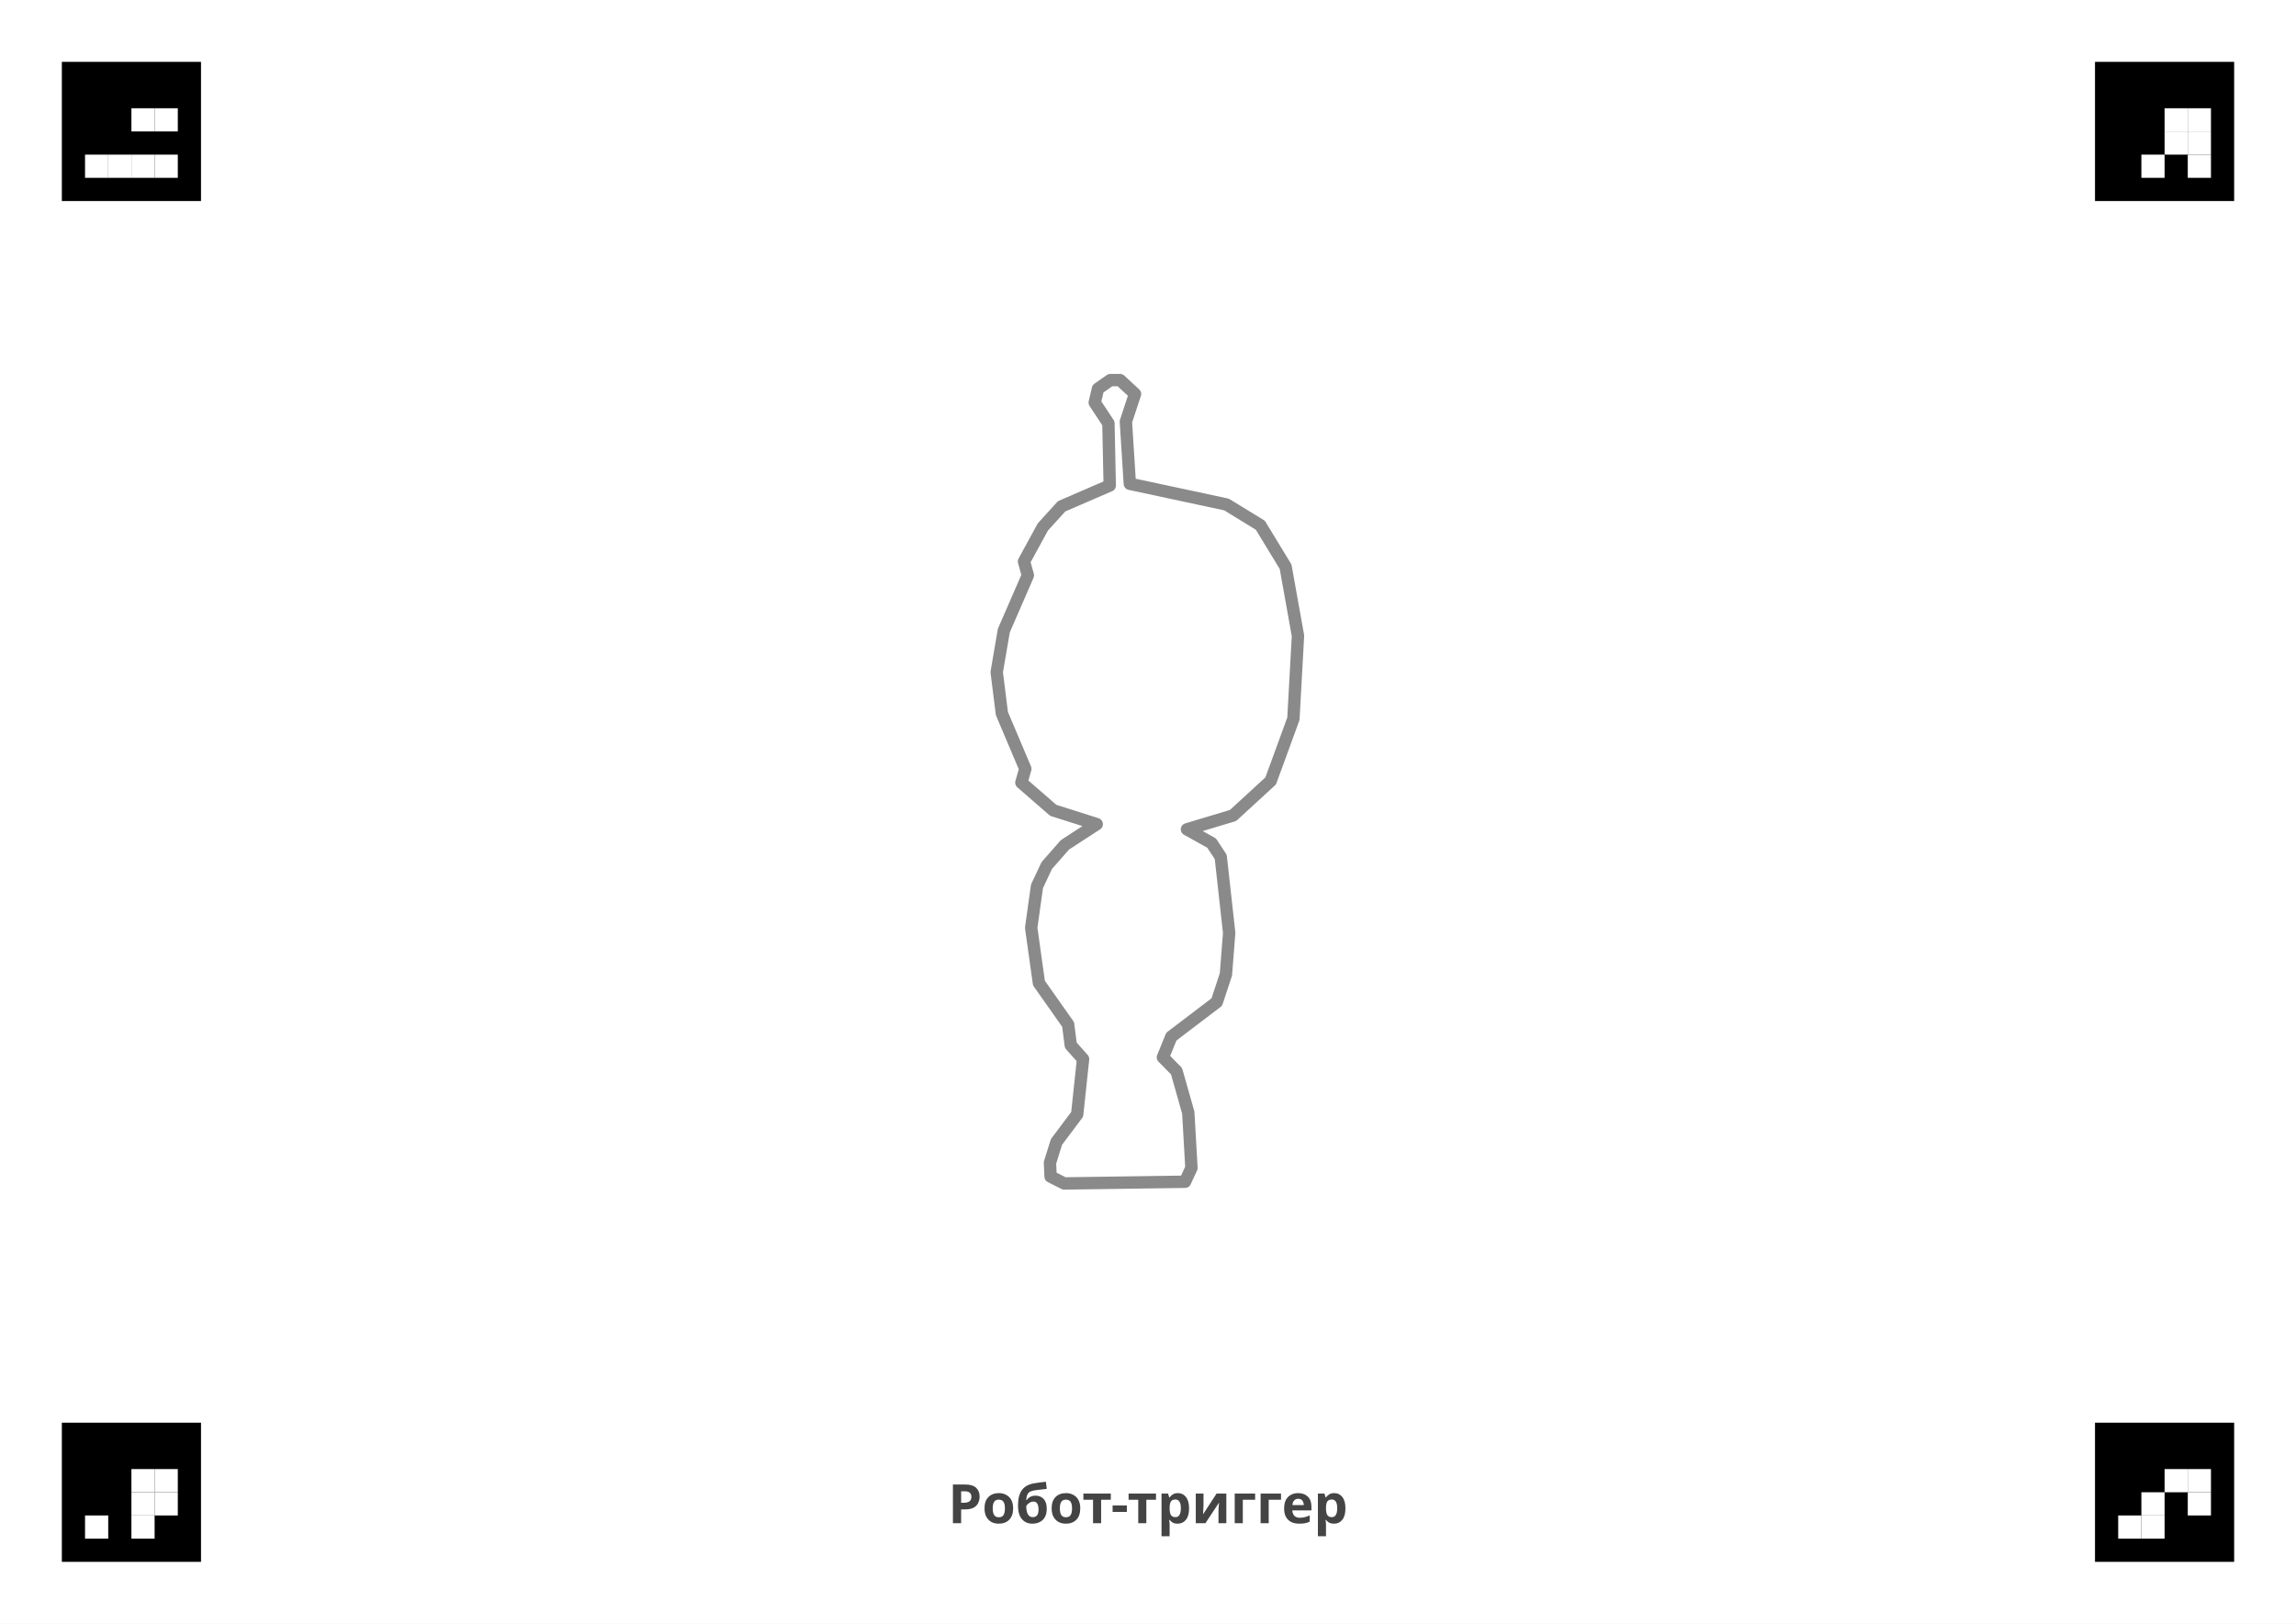
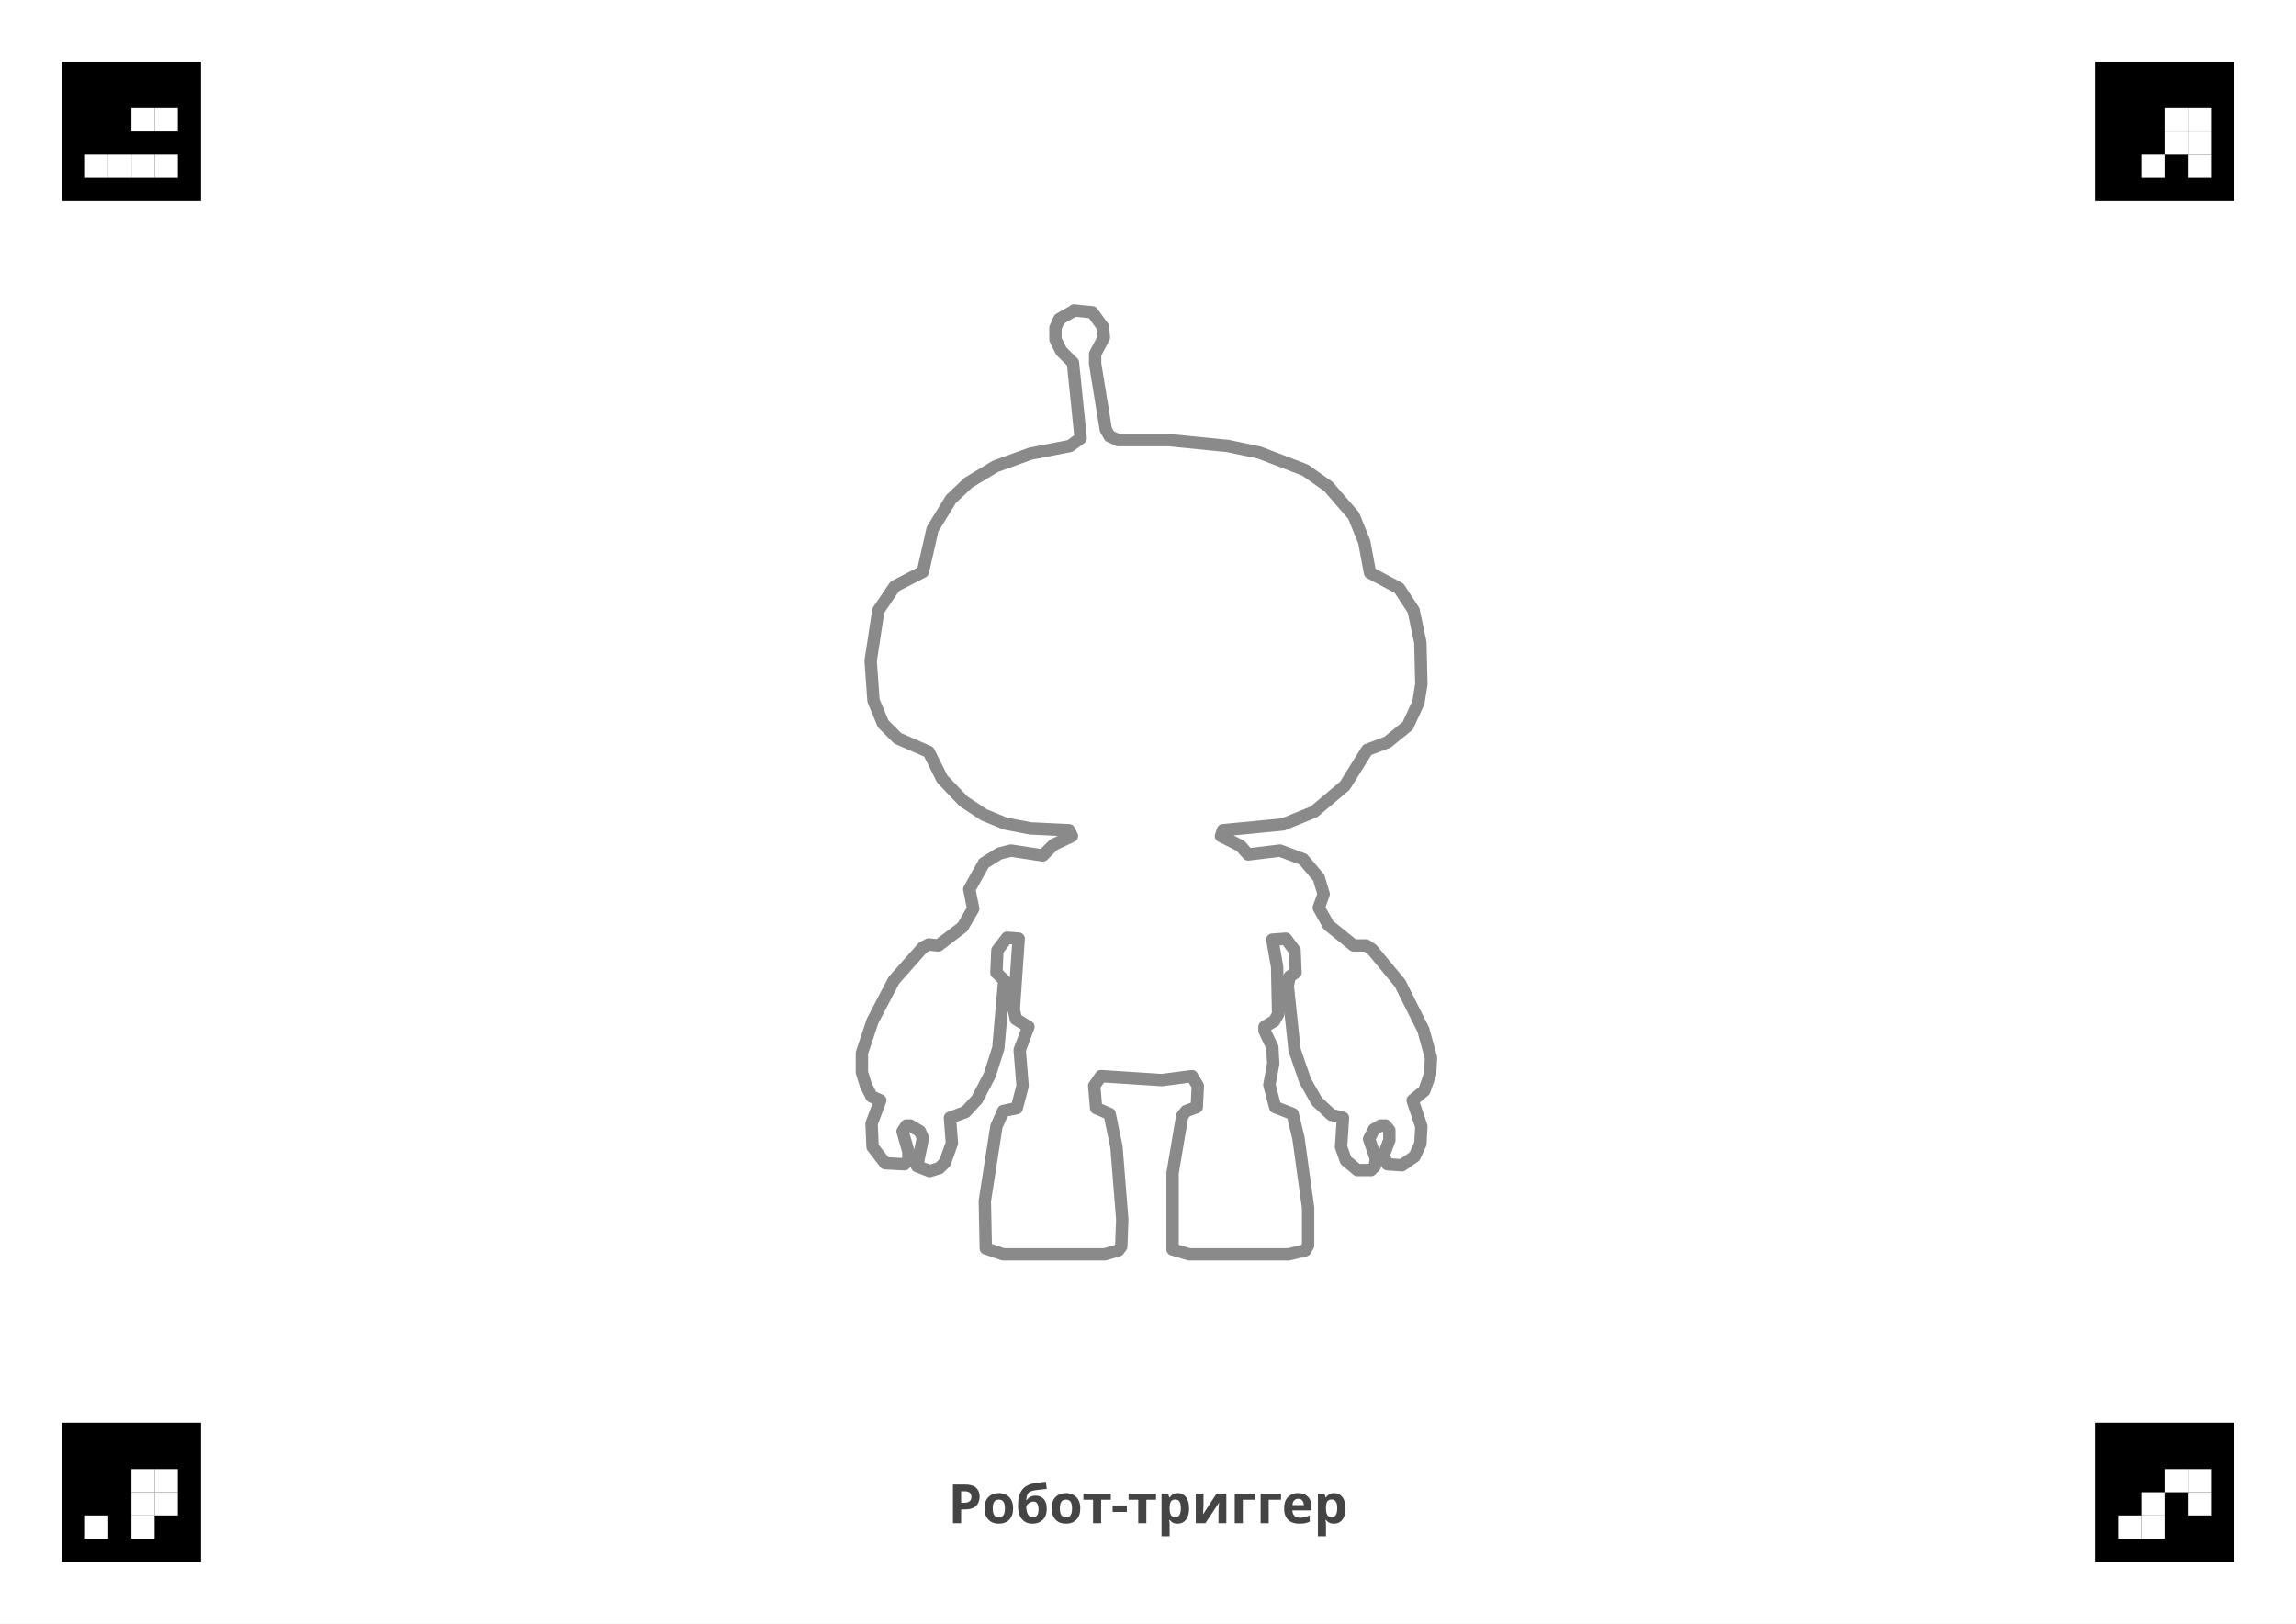
<svg xmlns="http://www.w3.org/2000/svg" width="297mm" height="210mm" viewBox="0 0 297 210">
  <rect width="297" height="210" fill="#fff" />
  <rect x="8" y="8" width="18" height="18" fill="#000" />
  <rect x="17.00" y="14.00" width="3" height="3" fill="#fff" />
  <rect x="20.00" y="14.00" width="3" height="3" fill="#fff" />
  <rect x="11.00" y="20.00" width="3" height="3" fill="#fff" />
  <rect x="14.00" y="20.00" width="3" height="3" fill="#fff" />
  <rect x="17.00" y="20.00" width="3" height="3" fill="#fff" />
  <rect x="20.00" y="20.00" width="3" height="3" fill="#fff" />
  <rect x="271" y="8" width="18" height="18" fill="#000" />
  <rect x="280.00" y="14.00" width="3" height="3" fill="#fff" />
  <rect x="283.00" y="14.00" width="3" height="3" fill="#fff" />
  <rect x="280.00" y="17.00" width="3" height="3" fill="#fff" />
  <rect x="283.00" y="17.00" width="3" height="3" fill="#fff" />
  <rect x="277.00" y="20.00" width="3" height="3" fill="#fff" />
  <rect x="283.00" y="20.00" width="3" height="3" fill="#fff" />
  <rect x="8" y="184" width="18" height="18" fill="#000" />
  <rect x="17.00" y="190.00" width="3" height="3" fill="#fff" />
  <rect x="20.00" y="190.00" width="3" height="3" fill="#fff" />
  <rect x="17.00" y="193.00" width="3" height="3" fill="#fff" />
  <rect x="20.00" y="193.00" width="3" height="3" fill="#fff" />
  <rect x="11.00" y="196.00" width="3" height="3" fill="#fff" />
  <rect x="17.00" y="196.00" width="3" height="3" fill="#fff" />
  <rect x="271" y="184" width="18" height="18" fill="#000" />
  <rect x="280.00" y="190.00" width="3" height="3" fill="#fff" />
  <rect x="283.00" y="190.00" width="3" height="3" fill="#fff" />
  <rect x="277.00" y="193.00" width="3" height="3" fill="#fff" />
  <rect x="283.00" y="193.00" width="3" height="3" fill="#fff" />
  <rect x="274.00" y="196.00" width="3" height="3" fill="#fff" />
  <rect x="277.00" y="196.00" width="3" height="3" fill="#fff" />
-   <path d="M137.66 153.06 L135.90 152.17 L135.82 150.38 L136.66 147.69 L139.34 144.12 L140.10 136.97 L138.51 135.19 L138.17 132.50 L134.39 127.14 L133.39 119.99 L134.14 114.63 L135.40 111.95 L137.75 109.27 L141.87 106.59 L136.24 104.80 L132.12 101.22 L132.63 99.44 L129.60 92.28 L128.93 86.93 L129.85 81.56 L132.96 74.41 L132.46 72.62 L134.90 68.15 L137.33 65.48 L143.55 62.79 L143.38 54.75 L141.61 52.07 L142.03 50.28 L143.63 49.16 L144.89 49.16 L146.82 50.95 L145.64 54.53 L146.15 62.57 L158.66 65.25 L163.03 67.93 L166.30 73.30 L167.90 82.23 L167.31 92.96 L164.37 101.00 L159.50 105.47 L153.54 107.26 L156.73 109.04 L157.91 110.83 L159.00 120.66 L158.58 126.02 L157.40 129.60 L151.52 134.07 L150.43 136.75 L152.19 138.54 L153.71 143.90 L154.12 151.05 L153.29 152.84 Z" fill="#fff" stroke="#8a8a8a" stroke-width="1.6" stroke-linejoin="round" />
+   <path d="M138.91 40.15 L141.29 40.39 L142.67 42.28 L142.79 43.65 L141.66 45.78 L141.66 47.03 L143.04 55.55 L143.54 56.42 L144.67 56.93 L151.30 56.93 L158.82 57.68 L162.95 58.55 L168.84 60.81 L171.84 62.93 L175.10 66.69 L176.47 70.07 L177.22 74.08 L180.98 76.08 L182.86 78.96 L183.73 83.09 L183.86 88.48 L183.48 90.86 L182.10 93.86 L179.48 95.99 L176.85 96.99 L173.97 101.62 L169.96 105.00 L165.95 106.63 L158.19 107.38 L157.94 108.13 L160.45 109.39 L161.45 110.51 L165.58 110.01 L168.58 111.14 L170.59 113.52 L171.22 115.64 L170.59 117.40 L171.84 119.65 L175.10 122.28 L176.72 122.28 L177.47 122.78 L181.10 127.17 L184.11 133.18 L185.11 136.80 L184.99 138.94 L184.24 141.07 L182.73 142.31 L183.86 145.69 L183.73 147.95 L182.98 149.58 L181.35 150.71 L179.48 150.58 L178.97 149.45 L179.72 147.45 L179.72 146.20 L179.23 145.57 L178.60 145.57 L177.73 146.07 L177.10 147.32 L177.97 149.83 L177.85 150.83 L177.35 151.33 L175.59 151.33 L174.09 150.08 L173.47 148.33 L173.72 144.57 L172.21 144.19 L170.34 142.44 L168.84 139.81 L167.46 135.80 L166.58 127.54 L166.83 126.29 L167.58 125.79 L167.46 122.91 L166.33 121.40 L164.58 121.53 L165.20 125.04 L165.33 131.17 L164.83 132.05 L163.57 132.80 L163.57 133.30 L164.58 135.43 L164.70 137.56 L164.20 140.32 L164.95 143.19 L167.21 144.07 L167.96 147.20 L169.21 156.21 L169.21 161.09 L168.84 161.72 L166.70 162.23 L153.81 162.23 L151.68 161.60 L151.68 151.71 L152.93 144.32 L153.44 143.69 L154.81 143.19 L154.94 140.44 L154.19 139.18 L150.30 139.69 L142.41 139.18 L141.54 140.44 L141.79 143.32 L143.54 144.07 L144.42 148.33 L145.17 157.71 L145.04 161.22 L144.67 161.72 L142.92 162.23 L129.77 162.23 L127.52 161.47 L127.39 155.34 L128.89 145.69 L129.77 143.69 L131.52 143.32 L132.28 140.44 L131.90 135.80 L133.03 132.80 L131.40 131.80 L131.14 130.55 L131.77 121.40 L130.27 121.28 L129.02 122.91 L128.89 125.79 L129.90 126.79 L129.14 135.56 L128.02 139.06 L126.39 142.19 L124.89 143.82 L122.88 144.57 L123.13 147.83 L122.25 150.33 L121.50 151.08 L120.25 151.46 L118.63 150.83 L119.38 147.20 L119.00 146.32 L117.75 145.57 L117.25 145.57 L116.75 146.32 L117.50 148.95 L117.50 150.08 L117.00 150.58 L114.50 150.45 L112.87 148.33 L112.74 145.32 L113.87 142.31 L112.74 141.82 L111.99 140.32 L111.49 138.69 L111.49 136.18 L112.87 132.05 L115.62 126.79 L119.38 122.54 L120.13 122.15 L121.38 122.28 L124.51 119.90 L125.89 117.53 L125.38 115.02 L127.27 111.64 L129.27 110.39 L130.77 110.01 L134.90 110.64 L136.28 109.26 L138.66 108.13 L138.28 107.38 L133.28 107.14 L130.02 106.51 L127.27 105.38 L124.63 103.63 L121.88 100.75 L120.13 97.24 L116.12 95.49 L114.24 93.61 L112.99 90.60 L112.62 85.47 L113.62 78.96 L115.74 75.83 L119.38 73.95 L120.63 68.44 L123.01 64.56 L125.26 62.43 L128.77 60.31 L133.28 58.68 L138.41 57.68 L139.79 56.67 L138.79 46.91 L137.28 45.41 L136.53 43.91 L136.53 42.40 L137.03 41.27 L138.79 40.27 Z" fill="#fff" stroke="#8a8a8a" stroke-width="1.6" stroke-linejoin="round" />
  <text x="148.5" y="197" text-anchor="middle" font-family="Segoe UI, sans-serif" font-size="7" font-weight="600" fill="#444">Робот-триггер</text>
</svg>
